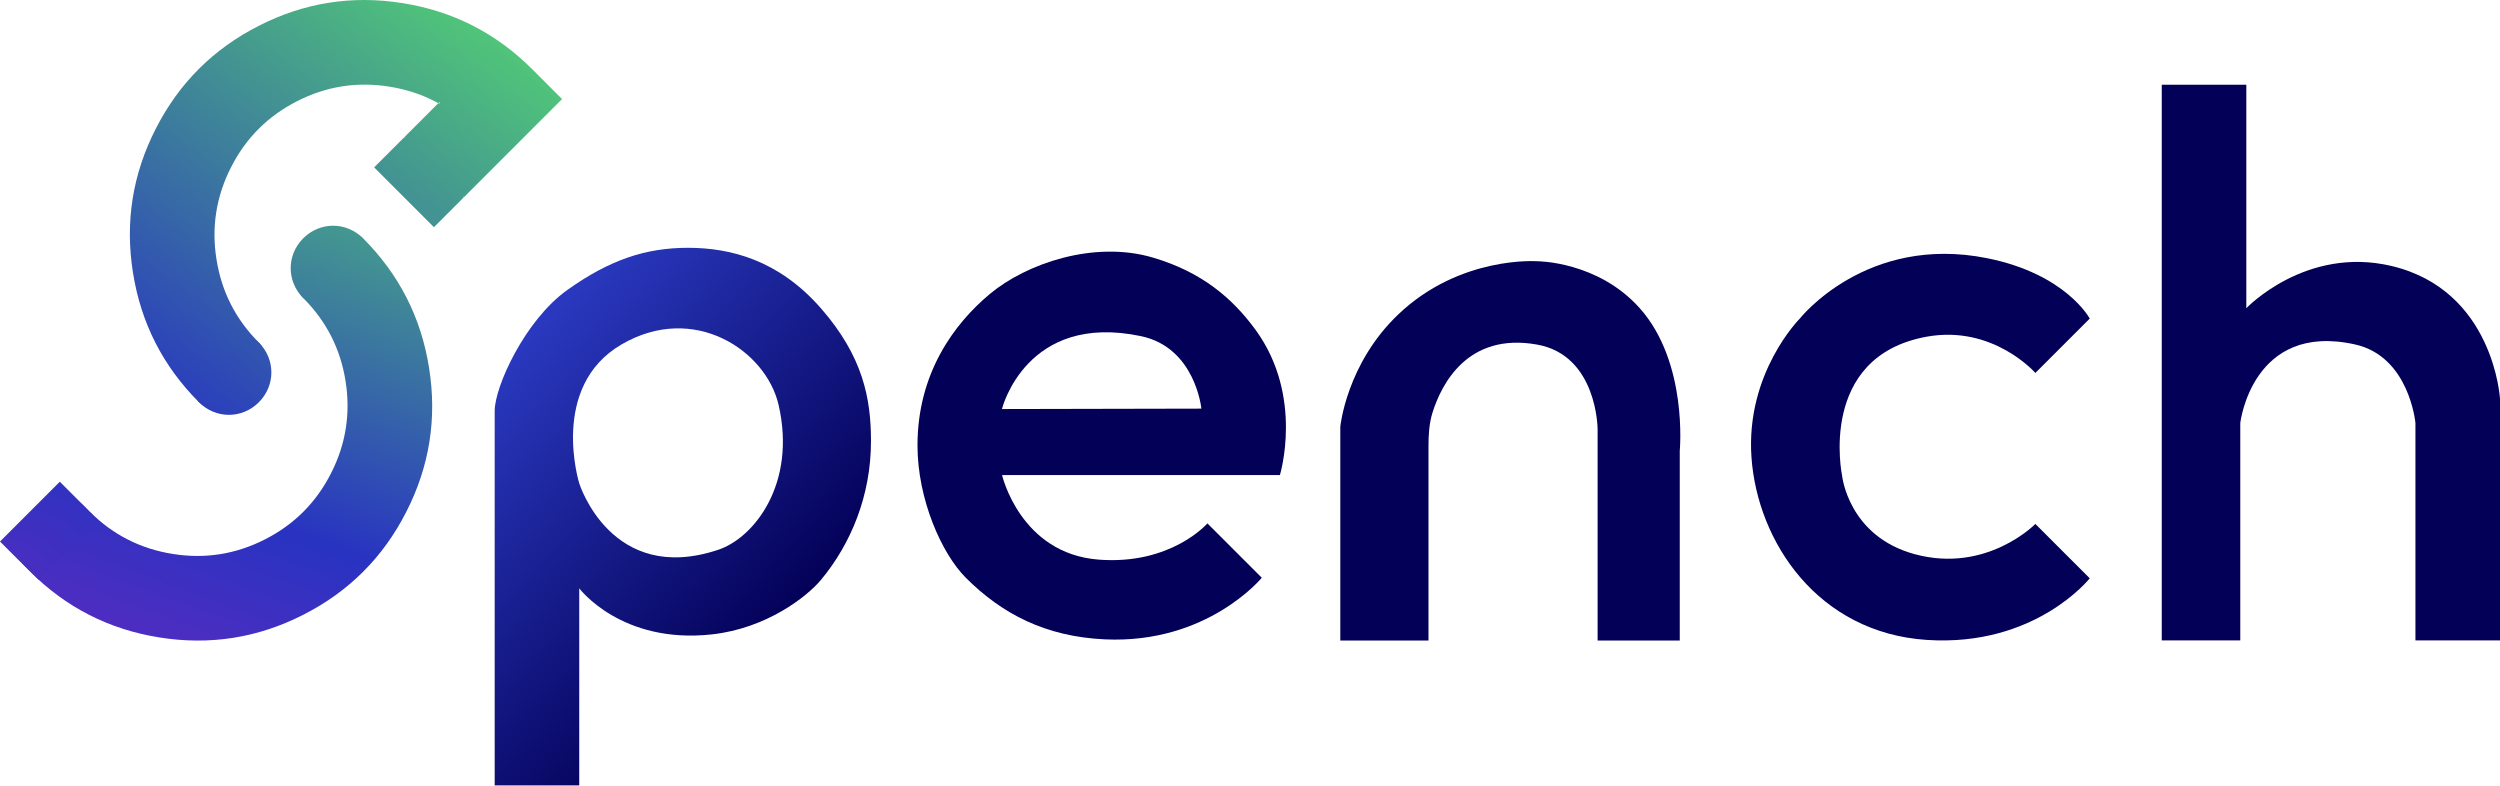
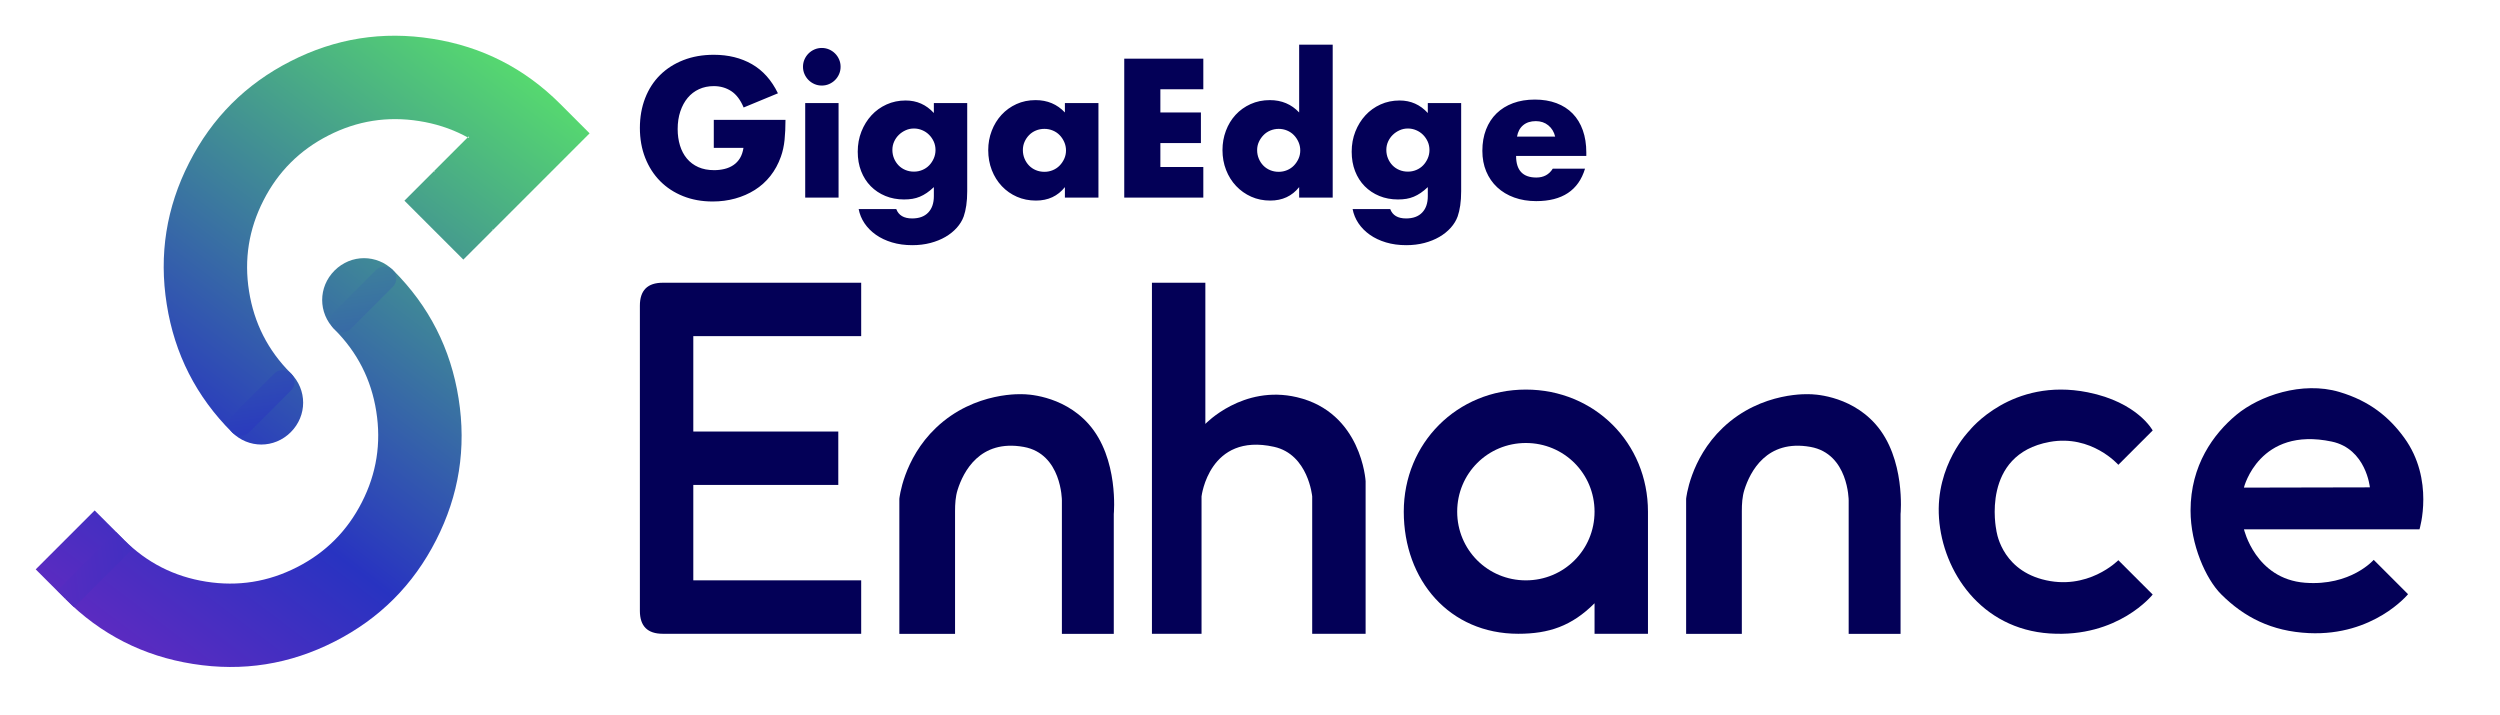
- <svg xmlns="http://www.w3.org/2000/svg" width="206.95" height="65.013" viewBox="0 0 206.95 65.013" fill="none">
+ <svg xmlns="http://www.w3.org/2000/svg" width="840" height="240" viewBox="0 0 840 240" fill="none" role="img" aria-labelledby="title">
  <defs>
-     <linearGradient id="paint_linear_152_1_0" x1="40.95" y1="20.513" x2="72.1" y2="49.513" gradientUnits="userSpaceOnUse">
-       <stop offset="0.171" stop-color="#2938BE" />
-       <stop offset="0.909" stop-color="#030057" />
-     </linearGradient>
-     <linearGradient id="paint_linear_152_7_0" x1="44.95" y1="-3.487" x2="0.607" y2="58.142" gradientUnits="userSpaceOnUse">
-       <stop stop-color="#58E06C" />
+     <linearGradient id="brandRibbon" x1="40" y1="0" x2="0" y2="53" gradientUnits="userSpaceOnUse">
+       <stop offset="0" stop-color="#58E06C" />
      <stop offset="0.658" stop-color="#2833C1" />
      <stop offset="1" stop-color="#6D28C1" />
    </linearGradient>
-     <linearGradient id="paint_linear_152_9_0" x1="32.264" y1="1.013" x2="9.45" y2="62.513" gradientUnits="userSpaceOnUse">
-       <stop stop-color="#58E06C" />
-       <stop offset="0.658" stop-color="#2833C1" />
-       <stop offset="1" stop-color="#6D28C1" />
-       <stop offset="1" stop-color="#6D28C1" />
-     </linearGradient>
-     <linearGradient id="paint_linear_155_1_0" x1="40.655" y1="2.848" x2="32.055" y2="14.709" gradientUnits="userSpaceOnUse">
-       <stop stop-color="#50C37A" />
-       <stop offset="0.169" stop-color="#4EBD7D" />
-       <stop offset="0.388" stop-color="#4BB283" />
-       <stop offset="1" stop-color="#429392" />
-     </linearGradient>
-     <linearGradient id="paint_linear_156_2_0" x1="31.42" y1="24.054" x2="24.313" y2="25.363" gradientUnits="userSpaceOnUse">
-       <stop stop-color="#449790" />
-       <stop offset="1" stop-color="#3C7D9D" />
-     </linearGradient>
-     <linearGradient id="paint_linear_156_3_0" x1="23.048" y1="33.358" x2="15.624" y2="33.711" gradientUnits="userSpaceOnUse">
-       <stop stop-color="#3257AF" />
-       <stop offset="1" stop-color="#2B3FBB" />
-     </linearGradient>
-     <linearGradient id="paint_linear_156_4_0" x1="7.731" y1="41.681" x2="7.731" y2="48.635" gradientUnits="userSpaceOnUse">
-       <stop stop-color="#3431C1" />
-       <stop offset="1" stop-color="#472EC1" />
-     </linearGradient>
  </defs>
-   <path id="Rectangle 51" d="M40.95 34.013C40.95 32.013 43.45 26.513 46.95 24.013C50.45 21.513 53.45 20.513 56.95 20.513C60.45 20.513 64.45 21.513 67.95 25.513C71.45 29.513 72.1 33.01 72.1 36.513C72.1 41.013 70.45 45.013 67.95 48.013C66.795 49.398 63.45 52.013 58.95 52.513C51.43 53.348 47.95 48.701 47.95 48.701L47.95 40.013C47.95 40.013 50.588 48.467 59.45 45.513C62.45 44.513 65.95 40.013 64.45 33.513C63.413 29.021 57.45 25.013 51.45 28.513C45.45 32.013 47.95 40.013 47.95 40.013L47.95 48.605L47.95 65.013L40.95 65.013L40.95 34.013Z" fill="url(#paint_linear_152_1_0)" fill-opacity="1" fill-rule="evenodd" />
-   <path id="Rectangle 52" d="M81.95 24.326C84.95 21.826 90.561 19.876 95.45 21.326C99.45 22.513 101.997 24.641 103.95 27.326C107.95 32.826 105.95 39.326 105.95 39.326L82.95 39.326L82.95 33.861L99.45 33.826C99.45 33.826 98.96 28.776 94.45 27.826C84.95 25.826 82.95 33.826 82.95 33.826L82.95 39.326C82.95 39.326 84.45 45.826 90.95 46.326C96.953 46.788 99.95 43.326 99.95 43.326L104.45 47.826C104.45 47.826 99.95 53.326 91.45 52.926C86.549 52.696 82.95 50.826 79.95 47.826C77.95 45.826 75.95 41.326 75.95 36.876C75.95 30.928 78.95 26.826 81.95 24.326Z" fill="#030057" fill-opacity="1" fill-rule="evenodd" />
-   <path id="Rectangle 54" d="M148.988 26.372C148.988 26.372 154.488 19.372 164.488 21.372C171.029 22.68 172.988 26.372 172.988 26.372L168.488 30.872C168.488 30.872 164.988 26.872 159.488 27.872C150.417 29.521 152.488 39.372 152.488 39.372C152.488 39.372 152.988 44.372 158.488 45.872C164.455 47.499 168.488 43.372 168.488 43.372L172.988 47.872C172.988 47.872 168.488 53.572 159.488 52.972C150.488 52.372 145.488 44.872 144.988 37.872C144.489 30.872 148.988 26.372 148.988 26.372Z" fill="#030057" fill-opacity="1" fill-rule="evenodd" />
-   <path id="Rectangle 55" d="M178.95 7.013L185.95 7.013L185.95 25.513C185.95 25.513 190.863 20.345 197.95 22.013C206.45 24.013 206.95 33.013 206.95 33.013L206.95 53.013L199.95 53.013L199.95 35.013C199.95 35.013 199.45 29.513 194.95 28.513C186.425 26.619 185.45 35.013 185.45 35.013L185.45 53.013L178.95 53.013L178.95 7.013Z" fill="#030057" fill-opacity="1" fill-rule="evenodd" />
-   <path id="Rectangle 53" d="M115.75 26.026C120.869 21.148 127.25 21.626 127.25 21.626C127.25 21.626 132.268 21.609 135.75 25.526C139.75 30.026 139.05 37.326 139.05 37.326L139.05 53.026L132.25 53.026L132.25 35.526C132.25 35.526 132.239 29.424 127.25 28.526C121.474 27.486 119.317 31.825 118.586 34.146C118.302 35.049 118.25 36.001 118.25 36.947L118.25 53.026L110.95 53.026L110.95 35.326C110.95 35.326 111.45 30.122 115.75 26.026Z" fill="#030057" fill-opacity="1" fill-rule="evenodd" />
-   <path id="Oval 398" d="M33.446 11.382L39.103 5.725L41.578 8.2L39.103 10.675C37.187 8.759 34.894 7.591 32.223 7.171C29.545 6.744 27.002 7.146 24.594 8.376C22.177 9.606 20.356 11.425 19.131 13.836C17.898 16.251 17.494 18.794 17.92 21.464C18.342 24.142 19.51 26.438 21.425 28.352L16.476 33.303C13.487 30.315 11.665 26.736 11.007 22.567C10.342 18.394 10.97 14.427 12.891 10.665C14.805 6.898 17.645 4.058 21.41 2.143C25.172 0.221 29.139 -0.408 33.311 0.256C37.482 0.912 41.062 2.735 44.053 5.725L46.527 8.2L38.395 16.332L33.446 11.382ZM21.396 28.352L21.425 28.352C22.811 29.737 22.811 31.915 21.426 33.301C20.04 34.688 17.862 34.688 16.476 33.303L16.476 33.274L21.396 28.352ZM38.41 16.317L35.921 18.806L30.971 13.857L33.46 11.368L38.41 16.317Z" fill="url(#paint_linear_152_7_0)" fill-opacity="1" fill-rule="evenodd" />
-   <path id="Oval 399" d="M30.052 19.725C33.042 22.715 34.865 26.295 35.521 30.466C36.185 34.638 35.556 38.605 33.634 42.368C31.719 46.133 28.879 48.973 25.112 50.887C21.35 52.808 17.382 53.435 13.21 52.77C9.041 52.113 5.462 50.29 2.474 47.301L7.425 42.353C9.339 44.267 11.635 45.435 14.312 45.858C16.983 46.283 19.525 45.88 21.941 44.647C24.352 43.422 26.171 41.6 27.4 39.183C28.63 36.775 29.032 34.232 28.606 31.554C28.186 28.884 27.018 26.59 25.102 24.675L30.052 19.725ZM25.13 24.675L25.102 24.675C23.716 23.289 23.716 21.111 25.102 19.725C26.488 18.339 28.666 18.339 30.052 19.725L30.052 19.753L25.13 24.675ZM2.488 47.316L0 44.826L4.951 39.877L7.439 42.367L2.488 47.316Z" fill="url(#paint_linear_152_9_0)" fill-opacity="1" fill-rule="evenodd" />
-   <path id="Rectangle 56" d="M31.155 13.851L36.413 8.513L35.949 8.013L40.363 3.013L46.162 8.451L35.959 18.655L31.155 13.851Z" fill="url(#paint_linear_155_1_0)" fill-opacity="1" fill-rule="evenodd" />
-   <rect id="Rectangle 57" x="24.349" y="23.913" rx="1" width="6.986" height="2" transform="rotate(-45 24.34863 23.91277)" fill="url(#paint_linear_156_2_0)" fill-opacity="1" />
-   <rect id="Rectangle 58" x="15.797" y="32.615" rx="1" width="6.994" height="2" transform="rotate(-45 15.79688 32.61479)" fill="url(#paint_linear_156_3_0)" fill-opacity="1" />
-   <rect id="Rectangle 59" x="6.731" y="41.681" width="2" height="6.954" transform="rotate(45 6.730957 41.68089)" fill="url(#paint_linear_156_4_0)" fill-opacity="1" />
+   <g id="ribbon" transform="translate(12 12) scale(4)">
+     <path id="Oval 398" d="M33.446 11.382L39.103 5.725L41.578 8.2L39.103 10.675C37.187 8.759 34.894 7.591 32.223 7.171C29.545 6.744 27.002 7.146 24.594 8.376C22.177 9.606 20.356 11.425 19.131 13.836C17.898 16.251 17.494 18.794 17.92 21.464C18.342 24.142 19.51 26.438 21.425 28.352L16.476 33.303C13.487 30.315 11.665 26.736 11.007 22.567C10.342 18.394 10.97 14.427 12.891 10.665C14.805 6.898 17.645 4.058 21.41 2.143C25.172 0.221 29.139 -0.408 33.311 0.256C37.482 0.912 41.062 2.735 44.053 5.725L46.527 8.2L38.395 16.332L33.446 11.382ZM21.396 28.352L21.425 28.352C22.811 29.737 22.811 31.915 21.426 33.301C20.04 34.688 17.862 34.688 16.476 33.303L16.476 33.274L21.396 28.352ZM38.41 16.317L35.921 18.806L30.971 13.857L33.46 11.368L38.41 16.317Z" fill="url(#brandRibbon)" fill-opacity="1" fill-rule="evenodd" />
+     <path id="Oval 399" d="M30.052 19.725C33.042 22.715 34.865 26.295 35.521 30.466C36.185 34.638 35.556 38.605 33.634 42.368C31.719 46.133 28.879 48.973 25.112 50.887C21.35 52.808 17.382 53.435 13.21 52.77C9.041 52.113 5.462 50.29 2.474 47.301L7.425 42.353C9.339 44.267 11.635 45.435 14.312 45.858C16.983 46.283 19.525 45.88 21.941 44.647C24.352 43.422 26.171 41.6 27.4 39.183C28.63 36.775 29.032 34.232 28.606 31.554C28.186 28.884 27.018 26.59 25.102 24.675L30.052 19.725ZM25.13 24.675L25.102 24.675C23.716 23.289 23.716 21.111 25.102 19.725C26.488 18.339 28.666 18.339 30.052 19.725L30.052 19.753L25.13 24.675ZM2.488 47.316L0 44.826L4.951 39.877L7.439 42.367L2.488 47.316Z" fill="url(#brandRibbon)" fill-opacity="1" fill-rule="evenodd" />
+     <path id="Rectangle 56" d="M31.155 13.851L36.413 8.513L35.949 8.013L40.363 3.013L46.162 8.451L35.959 18.655L31.155 13.851Z" fill="url(#brandRibbon)" fill-opacity="1" fill-rule="evenodd" />
+     <rect id="Rectangle 57" x="24.349" y="23.913" rx="1" width="6.986" height="2" transform="rotate(-45 24.34863 23.91277)" fill="url(#brandRibbon)" fill-opacity="1" />
+     <rect id="Rectangle 58" x="15.797" y="32.615" rx="1" width="6.994" height="2" transform="rotate(-45 15.79688 32.61479)" fill="url(#brandRibbon)" fill-opacity="1" />
+     <rect id="Rectangle 59" x="6.731" y="41.681" width="2" height="6.954" transform="rotate(45 6.730957 41.68089)" fill="url(#brandRibbon)" fill-opacity="1" />
+   </g>
+   <path id="GigaEdge" fill="#030057" d="M239.833 40.267L263.923 40.267Q263.923 43.982 263.613 47.017Q263.304 50.051 262.375 52.652Q261.074 56.306 258.845 59.124Q256.616 61.941 253.612 63.83Q250.609 65.719 247.017 66.71Q243.425 67.701 239.462 67.701Q234.012 67.701 229.522 65.905Q225.032 64.109 221.812 60.858Q218.592 57.606 216.796 53.055Q215 48.503 215 42.991Q215 37.542 216.765 32.99Q218.53 28.438 221.781 25.218Q225.032 21.998 229.615 20.202Q234.198 18.406 239.833 18.406Q247.141 18.406 252.652 21.564Q258.164 24.723 261.384 31.349L249.865 36.117Q248.255 32.278 245.685 30.606Q243.115 28.934 239.833 28.934Q237.108 28.934 234.879 29.956Q232.649 30.977 231.07 32.866Q229.491 34.755 228.593 37.418Q227.695 40.081 227.695 43.363Q227.695 46.336 228.469 48.875Q229.243 51.414 230.792 53.272Q232.34 55.129 234.631 56.151Q236.923 57.173 239.957 57.173Q241.753 57.173 243.425 56.77Q245.097 56.368 246.428 55.47Q247.76 54.572 248.627 53.148Q249.494 51.723 249.804 49.68L239.833 49.68ZM281.758 34.631L281.758 66.4L270.549 66.4L270.549 34.631ZM269.806 22.431Q269.806 21.131 270.302 19.985Q270.797 18.84 271.664 17.973Q272.531 17.106 273.677 16.61Q274.822 16.115 276.123 16.115Q277.423 16.115 278.569 16.61Q279.715 17.106 280.582 17.973Q281.449 18.84 281.944 19.985Q282.44 21.131 282.44 22.431Q282.44 23.732 281.944 24.878Q281.449 26.023 280.582 26.89Q279.715 27.757 278.569 28.253Q277.423 28.748 276.123 28.748Q274.822 28.748 273.677 28.253Q272.531 27.757 271.664 26.89Q270.797 26.023 270.302 24.878Q269.806 23.732 269.806 22.431ZM299.841 50.361Q299.841 51.909 300.399 53.24Q300.956 54.572 301.916 55.563Q302.876 56.554 304.207 57.111Q305.539 57.668 307.087 57.668Q308.573 57.668 309.905 57.111Q311.236 56.554 312.196 55.563Q313.156 54.572 313.744 53.24Q314.332 51.909 314.332 50.423Q314.332 48.875 313.744 47.574Q313.156 46.274 312.165 45.283Q311.174 44.292 309.843 43.735Q308.511 43.177 307.087 43.177Q305.601 43.177 304.3 43.766Q303 44.354 302.009 45.314Q301.018 46.274 300.43 47.574Q299.841 48.875 299.841 50.361ZM324.984 34.631L324.984 64.233Q324.984 66.896 324.674 69.001Q324.365 71.107 323.807 72.717Q323.064 74.76 321.485 76.525Q319.906 78.29 317.676 79.591Q315.447 80.891 312.629 81.635Q309.812 82.378 306.529 82.378Q302.814 82.378 299.717 81.449Q296.621 80.52 294.299 78.879Q291.976 77.238 290.49 75.039Q289.004 72.841 288.509 70.24L301.142 70.24Q302.318 73.398 306.468 73.398Q309.998 73.398 311.886 71.416Q313.775 69.435 313.775 65.905L313.775 62.87Q312.536 64.047 311.391 64.821Q310.245 65.595 309.068 66.091Q307.892 66.586 306.591 66.803Q305.291 67.019 303.743 67.019Q300.337 67.019 297.488 65.843Q294.639 64.666 292.565 62.561Q290.49 60.455 289.344 57.514Q288.199 54.572 288.199 50.98Q288.199 47.326 289.437 44.199Q290.676 41.072 292.812 38.749Q294.949 36.427 297.891 35.096Q300.832 33.764 304.3 33.764Q309.935 33.764 313.775 37.975L313.775 34.631ZM343.686 50.423Q343.686 51.971 344.244 53.302Q344.801 54.634 345.761 55.625Q346.721 56.616 348.052 57.173Q349.384 57.73 350.932 57.73Q352.418 57.73 353.75 57.173Q355.081 56.616 356.041 55.625Q357.001 54.634 357.589 53.333Q358.177 52.033 358.177 50.547Q358.177 49.06 357.589 47.729Q357.001 46.398 356.041 45.407Q355.081 44.416 353.75 43.858Q352.418 43.301 350.932 43.301Q349.384 43.301 348.052 43.858Q346.721 44.416 345.761 45.407Q344.801 46.398 344.244 47.667Q343.686 48.937 343.686 50.423ZM357.806 34.631L369.077 34.631L369.077 66.4L357.806 66.4L357.806 62.87Q354.214 67.391 348.083 67.391Q344.615 67.391 341.705 66.121Q338.794 64.852 336.627 62.561Q334.459 60.269 333.251 57.173Q332.044 54.077 332.044 50.423Q332.044 47.017 333.22 43.951Q334.397 40.886 336.503 38.594Q338.608 36.303 341.519 34.972Q344.429 33.64 347.959 33.64Q353.904 33.64 357.806 37.789ZM404.314 29.987L389.885 29.987L389.885 37.789L403.509 37.789L403.509 48.069L389.885 48.069L389.885 56.12L404.314 56.12L404.314 66.4L377.747 66.4L377.747 19.706L404.314 19.706ZM422.397 50.423Q422.397 51.971 422.954 53.302Q423.511 54.634 424.471 55.625Q425.431 56.616 426.763 57.173Q428.094 57.73 429.642 57.73Q431.128 57.73 432.46 57.173Q433.791 56.616 434.751 55.625Q435.711 54.634 436.3 53.333Q436.888 52.033 436.888 50.547Q436.888 49.06 436.3 47.729Q435.711 46.398 434.751 45.407Q433.791 44.416 432.46 43.858Q431.128 43.301 429.642 43.301Q428.156 43.301 426.825 43.858Q425.493 44.416 424.533 45.407Q423.573 46.398 422.985 47.667Q422.397 48.937 422.397 50.423ZM436.516 15L447.787 15L447.787 66.4L436.516 66.4L436.516 62.87Q432.924 67.391 426.794 67.391Q423.326 67.391 420.415 66.091Q417.504 64.79 415.337 62.499Q413.169 60.207 411.962 57.111Q410.754 54.015 410.754 50.423Q410.754 47.017 411.9 43.951Q413.046 40.886 415.151 38.594Q417.257 36.303 420.198 34.972Q423.14 33.64 426.67 33.64Q432.615 33.64 436.516 37.789ZM465.808 50.361Q465.808 51.909 466.365 53.24Q466.923 54.572 467.883 55.563Q468.843 56.554 470.174 57.111Q471.506 57.668 473.054 57.668Q474.54 57.668 475.872 57.111Q477.203 56.554 478.163 55.563Q479.123 54.572 479.711 53.24Q480.299 51.909 480.299 50.423Q480.299 48.875 479.711 47.574Q479.123 46.274 478.132 45.283Q477.141 44.292 475.81 43.735Q474.478 43.177 473.054 43.177Q471.567 43.177 470.267 43.766Q468.966 44.354 467.976 45.314Q466.985 46.274 466.397 47.574Q465.808 48.875 465.808 50.361ZM490.951 34.631L490.951 64.233Q490.951 66.896 490.641 69.001Q490.332 71.107 489.774 72.717Q489.031 74.76 487.452 76.525Q485.873 78.29 483.643 79.591Q481.414 80.891 478.596 81.635Q475.779 82.378 472.496 82.378Q468.781 82.378 465.684 81.449Q462.588 80.52 460.266 78.879Q457.943 77.238 456.457 75.039Q454.971 72.841 454.475 70.24L467.109 70.24Q468.285 73.398 472.435 73.398Q475.964 73.398 477.853 71.416Q479.742 69.435 479.742 65.905L479.742 62.87Q478.503 64.047 477.358 64.821Q476.212 65.595 475.035 66.091Q473.859 66.586 472.558 66.803Q471.258 67.019 469.71 67.019Q466.304 67.019 463.455 65.843Q460.606 64.666 458.532 62.561Q456.457 60.455 455.311 57.514Q454.166 54.572 454.166 50.98Q454.166 47.326 455.404 44.199Q456.643 41.072 458.779 38.749Q460.916 36.427 463.857 35.096Q466.799 33.764 470.267 33.764Q475.902 33.764 479.742 37.975L479.742 34.631ZM522.534 45.902Q521.977 43.549 520.243 42.124Q518.509 40.7 516.032 40.7Q513.431 40.7 511.79 42.062Q510.149 43.425 509.715 45.902ZM509.406 52.404Q509.406 59.65 516.217 59.65Q519.871 59.65 521.729 56.678L532.567 56.678Q529.284 67.577 516.156 67.577Q512.13 67.577 508.786 66.369Q505.442 65.162 503.058 62.932Q500.674 60.703 499.373 57.606Q498.073 54.51 498.073 50.67Q498.073 46.707 499.311 43.518Q500.55 40.328 502.841 38.099Q505.132 35.87 508.384 34.662Q511.635 33.455 515.722 33.455Q519.747 33.455 522.968 34.662Q526.188 35.87 528.417 38.161Q530.647 40.452 531.823 43.766Q533 47.079 533 51.228L533 52.404Z" />
+   <g id="Enhance" fill="#030057" transform="translate(215 95) scale(2.5641)">
+     <g transform="translate(0 0)">
+       <path d="M3 0H29V7H7V19.5H26V26.5H7V39H29V46H3Q0 46 0 43V3Q0 0 3 0Z" />
+     </g>
+     <g transform="translate(34 0)">
+       <g transform="translate(-110.95 -7.01286)">
+         <path d="M115.75 26.026C120.869 21.148 127.25 21.626 127.25 21.626C127.25 21.626 132.268 21.609 135.75 25.526C139.75 30.026 139.05 37.326 139.05 37.326L139.05 53.026L132.25 53.026L132.25 35.526C132.25 35.526 132.239 29.424 127.25 28.526C121.474 27.486 119.317 31.825 118.586 34.146C118.302 35.049 118.25 36.001 118.25 36.947L118.25 53.026L110.95 53.026L110.95 35.326C110.95 35.326 111.45 30.122 115.75 26.026Z" />
+       </g>
+     </g>
+     <g transform="translate(67.1 0)">
+       <g transform="translate(-178.95 -7.01286)">
+         <path d="M178.95 7.013L185.95 7.013L185.95 25.513C185.95 25.513 190.863 20.345 197.95 22.013C206.45 24.013 206.95 33.013 206.95 33.013L206.95 53.013L199.95 53.013L199.95 35.013C199.95 35.013 199.45 29.513 194.95 28.513C186.425 26.619 185.45 35.013 185.45 35.013L185.45 53.013L178.95 53.013L178.95 7.013Z" />
+       </g>
+     </g>
+     <g transform="translate(100.1 0)">
+       <path fill-rule="evenodd" d="M16 14C25 14 32 21 32 30V46H25V42C22 45 19 46 15 46C6 46 0 39 0 30C0 21 7 14 16 14ZM16 21C11 21 7 25 7 30C7 35 11 39 16 39C21 39 25 35 25 30C25 25 21 21 16 21Z" />
+     </g>
+     <g transform="translate(137.1 0)">
+       <g transform="translate(-110.95 -7.01286)">
+         <path d="M115.75 26.026C120.869 21.148 127.25 21.626 127.25 21.626C127.25 21.626 132.268 21.609 135.75 25.526C139.75 30.026 139.05 37.326 139.05 37.326L139.05 53.026L132.25 53.026L132.25 35.526C132.25 35.526 132.239 29.424 127.25 28.526C121.474 27.486 119.317 31.825 118.586 34.146C118.302 35.049 118.25 36.001 118.25 36.947L118.25 53.026L110.95 53.026L110.95 35.326C110.95 35.326 111.45 30.122 115.75 26.026Z" />
+       </g>
+     </g>
+     <g transform="translate(170.2 0)">
+       <g transform="translate(-144.95 -7.01286)">
+         <path d="M148.988 26.372C148.988 26.372 154.488 19.372 164.488 21.372C171.029 22.68 172.988 26.372 172.988 26.372L168.488 30.872C168.488 30.872 164.988 26.872 159.488 27.872C150.417 29.521 152.488 39.372 152.488 39.372C152.488 39.372 152.988 44.372 158.488 45.872C164.455 47.499 168.488 43.372 168.488 43.372L172.988 47.872C172.988 47.872 168.488 53.572 159.488 52.972C150.488 52.372 145.488 44.872 144.988 37.872C144.489 30.872 148.988 26.372 148.988 26.372Z" />
+       </g>
+     </g>
+     <g transform="translate(203.2 0)">
+       <g transform="translate(-75.9497 -7.01286)">
+         <path d="M81.95 24.326C84.95 21.826 90.561 19.876 95.45 21.326C99.45 22.513 101.997 24.641 103.95 27.326C107.95 32.826 105.95 39.326 105.95 39.326L82.95 39.326L82.95 33.861L99.45 33.826C99.45 33.826 98.96 28.776 94.45 27.826C84.95 25.826 82.95 33.826 82.95 33.826L82.95 39.326C82.95 39.326 84.45 45.826 90.95 46.326C96.953 46.788 99.95 43.326 99.95 43.326L104.45 47.826C104.45 47.826 99.95 53.326 91.45 52.926C86.549 52.696 82.95 50.826 79.95 47.826C77.95 45.826 75.95 41.326 75.95 36.876C75.95 30.928 78.95 26.826 81.95 24.326Z" />
+       </g>
+     </g>
+   </g>
</svg>
